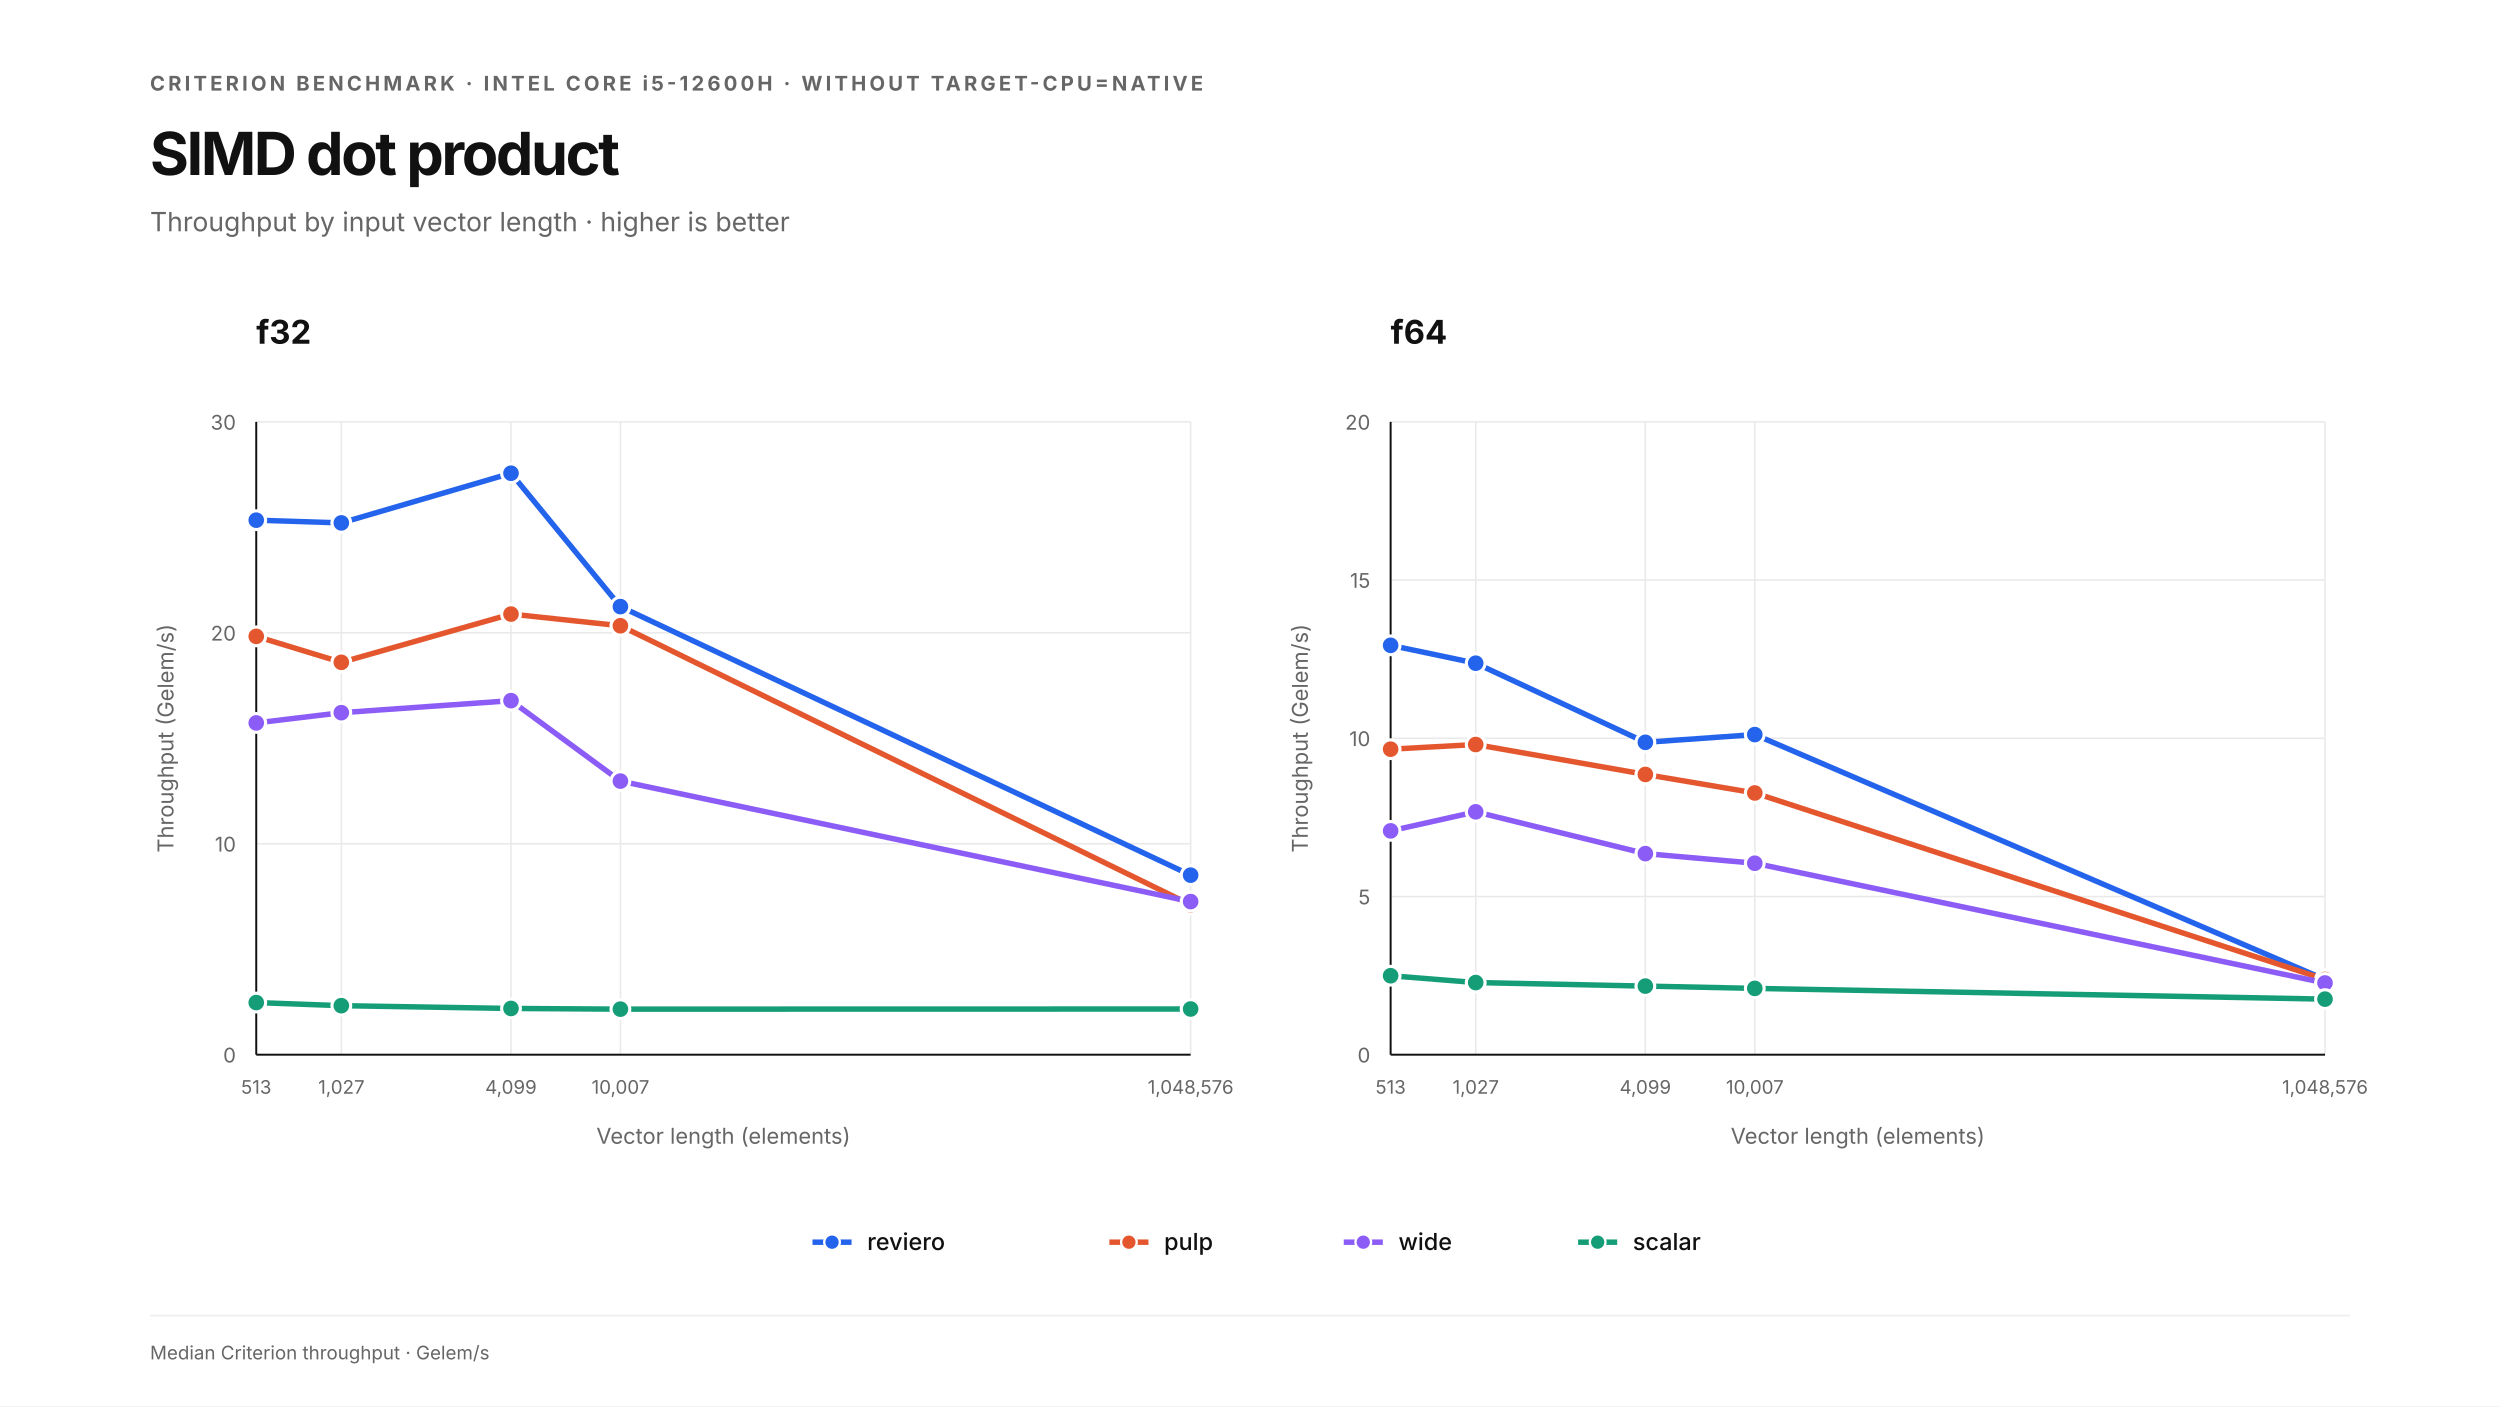
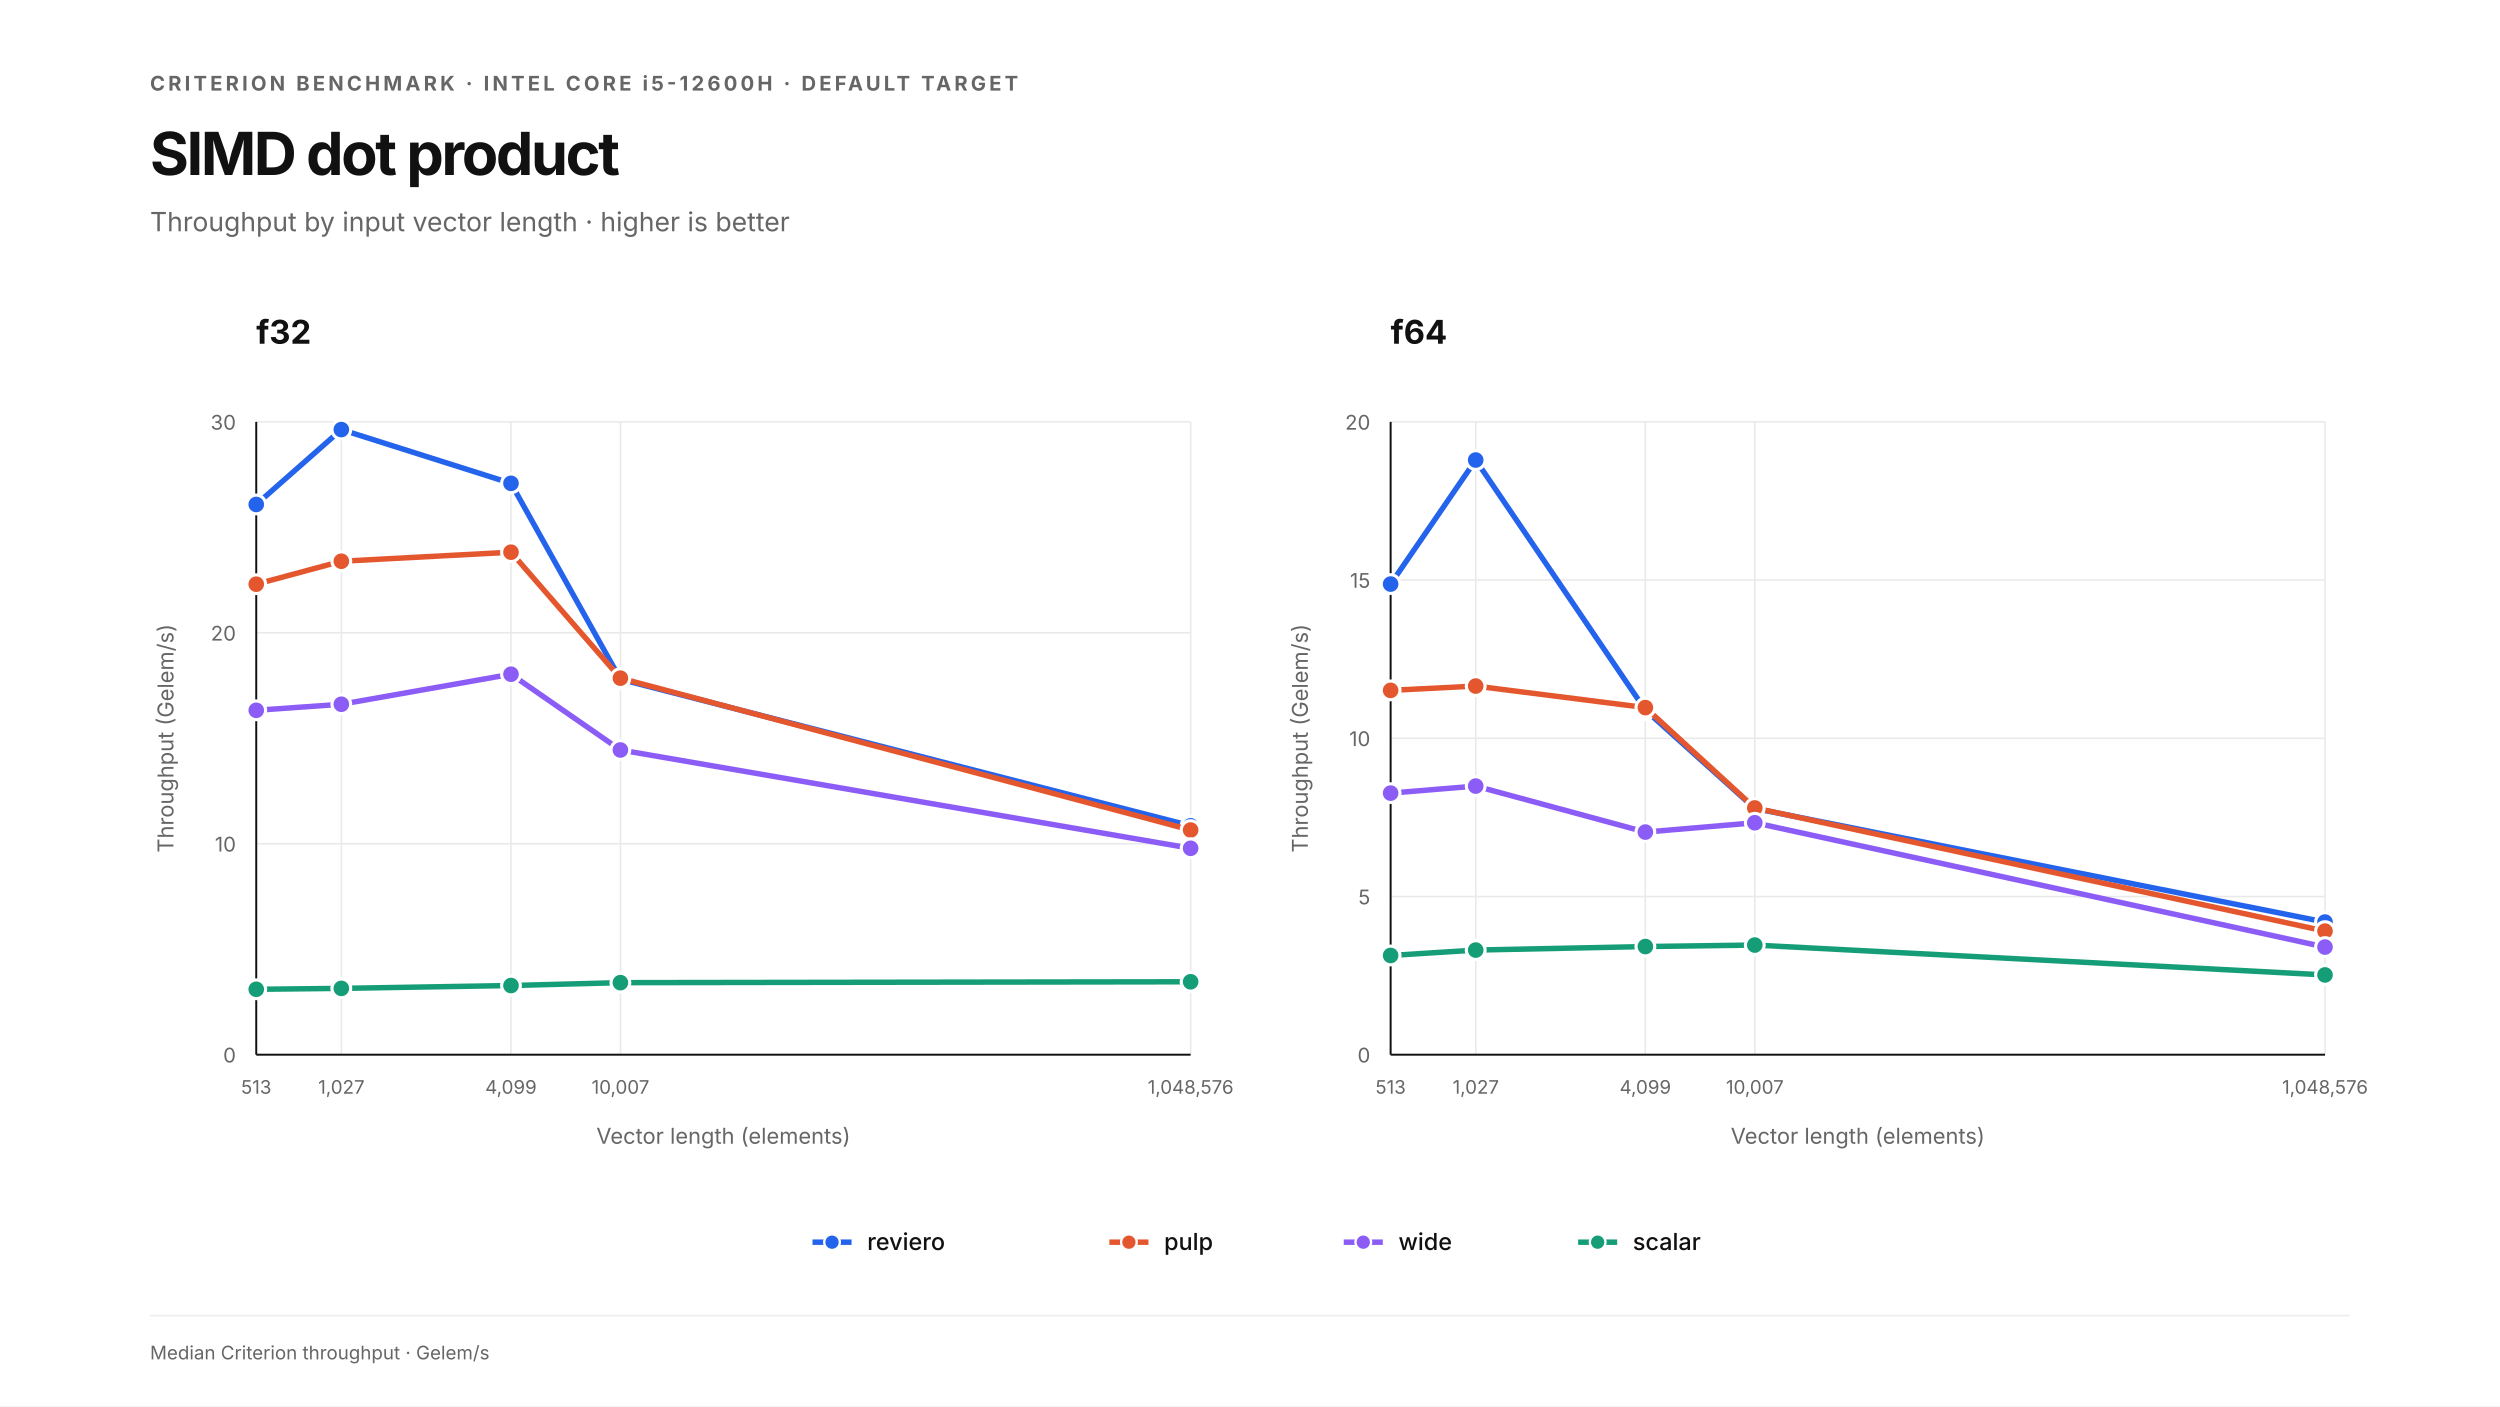
<svg xmlns="http://www.w3.org/2000/svg" width="1600" height="900" viewBox="0 0 1600 900">
  <style>
          text { font-family: Inter, "Segoe UI", Arial, sans-serif; fill: #111; }
          .muted { fill: #666; }
          .grid { stroke: #e9e9e9; stroke-width: 1; }
          .axis { stroke: #111; stroke-width: 1.25; }
        </style>
  <rect width="1600" height="900" fill="#fff" />
-   <text x="96" y="58" font-size="13" font-weight="650" letter-spacing="2" class="muted">CRITERION BENCHMARK · INTEL CORE i5-12600H · WITHOUT TARGET-CPU=NATIVE</text>
+   <text x="96" y="58" font-size="13" font-weight="650" letter-spacing="2" class="muted">CRITERION BENCHMARK · INTEL CORE i5-12600H · DEFAULT TARGET</text>
  <text x="96" y="112" font-size="38" font-weight="700" letter-spacing="-1.5">SIMD dot product</text>
  <text x="96" y="148" font-size="17" class="muted">Throughput by input vector length · higher is better</text>
  <text x="164" y="220" font-size="21" font-weight="700">f32</text>
  <line x1="164" y1="675.0" x2="762" y2="675.0" class="grid" />
  <text x="151" y="680.0" font-size="13" text-anchor="end" class="muted">0</text>
  <line x1="164" y1="540.0" x2="762" y2="540.0" class="grid" />
  <text x="151" y="545.0" font-size="13" text-anchor="end" class="muted">10</text>
  <line x1="164" y1="405.0" x2="762" y2="405.0" class="grid" />
  <text x="151" y="410.0" font-size="13" text-anchor="end" class="muted">20</text>
  <line x1="164" y1="270.0" x2="762" y2="270.0" class="grid" />
  <text x="151" y="275.0" font-size="13" text-anchor="end" class="muted">30</text>
  <line x1="164.0" y1="270" x2="164.0" y2="675" class="grid" />
  <text x="164.0" y="700" font-size="12" text-anchor="middle" class="muted">513</text>
  <line x1="218.5" y1="270" x2="218.5" y2="675" class="grid" />
  <text x="218.5" y="700" font-size="12" text-anchor="middle" class="muted">1,027</text>
  <line x1="327.0" y1="270" x2="327.0" y2="675" class="grid" />
  <text x="327.0" y="700" font-size="12" text-anchor="middle" class="muted">4,099</text>
  <line x1="397.1" y1="270" x2="397.1" y2="675" class="grid" />
  <text x="397.1" y="700" font-size="12" text-anchor="middle" class="muted">10,007</text>
  <line x1="762.0" y1="270" x2="762.0" y2="675" class="grid" />
  <text x="762.0" y="700" font-size="12" text-anchor="middle" class="muted">1,048,576</text>
  <line x1="164" y1="270" x2="164" y2="675" class="axis" />
  <line x1="164" y1="675" x2="762" y2="675" class="axis" />
  <text x="463.0" y="732" font-size="14" text-anchor="middle" class="muted">Vector length (elements)</text>
  <text x="111" y="472.5" font-size="14" text-anchor="middle" class="muted" transform="rotate(-90 111 472.5)">Throughput (Gelem/s)</text>
-   <path d="M 164.00 332.91 L 218.45 334.66 L 327.04 302.87 L 397.06 388.23 L 762.00 560.10" fill="none" stroke="#2463EB" stroke-width="3.5" stroke-linecap="round" stroke-linejoin="round" />
-   <circle class="data-point" cx="164.00" cy="332.91" r="6" fill="#2463EB" stroke="#fff" stroke-width="2" />
-   <circle class="data-point" cx="218.45" cy="334.66" r="6" fill="#2463EB" stroke="#fff" stroke-width="2" />
-   <circle class="data-point" cx="327.04" cy="302.87" r="6" fill="#2463EB" stroke="#fff" stroke-width="2" />
-   <circle class="data-point" cx="397.06" cy="388.23" r="6" fill="#2463EB" stroke="#fff" stroke-width="2" />
-   <circle class="data-point" cx="762.00" cy="560.10" r="6" fill="#2463EB" stroke="#fff" stroke-width="2" />
-   <path d="M 164.00 407.27 L 218.45 423.89 L 327.04 393.01 L 397.06 400.50 L 762.00 579.05" fill="none" stroke="#E4572E" stroke-width="3.5" stroke-linecap="round" stroke-linejoin="round" />
-   <circle class="data-point" cx="164.00" cy="407.27" r="6" fill="#E4572E" stroke="#fff" stroke-width="2" />
-   <circle class="data-point" cx="218.45" cy="423.89" r="6" fill="#E4572E" stroke="#fff" stroke-width="2" />
-   <circle class="data-point" cx="327.04" cy="393.01" r="6" fill="#E4572E" stroke="#fff" stroke-width="2" />
-   <circle class="data-point" cx="397.06" cy="400.50" r="6" fill="#E4572E" stroke="#fff" stroke-width="2" />
-   <circle class="data-point" cx="762.00" cy="579.05" r="6" fill="#E4572E" stroke="#fff" stroke-width="2" />
-   <path d="M 164.00 462.67 L 218.45 456.11 L 327.04 448.42 L 397.06 499.90 L 762.00 577.01" fill="none" stroke="#8B5CF6" stroke-width="3.5" stroke-linecap="round" stroke-linejoin="round" />
-   <circle class="data-point" cx="164.00" cy="462.67" r="6" fill="#8B5CF6" stroke="#fff" stroke-width="2" />
-   <circle class="data-point" cx="218.45" cy="456.11" r="6" fill="#8B5CF6" stroke="#fff" stroke-width="2" />
-   <circle class="data-point" cx="327.04" cy="448.42" r="6" fill="#8B5CF6" stroke="#fff" stroke-width="2" />
-   <circle class="data-point" cx="397.06" cy="499.90" r="6" fill="#8B5CF6" stroke="#fff" stroke-width="2" />
-   <circle class="data-point" cx="762.00" cy="577.01" r="6" fill="#8B5CF6" stroke="#fff" stroke-width="2" />
-   <path d="M 164.00 641.64 L 218.45 643.63 L 327.04 645.41 L 397.06 645.85 L 762.00 645.76" fill="none" stroke="#159D78" stroke-width="3.5" stroke-linecap="round" stroke-linejoin="round" />
-   <circle class="data-point" cx="164.00" cy="641.64" r="6" fill="#159D78" stroke="#fff" stroke-width="2" />
-   <circle class="data-point" cx="218.45" cy="643.63" r="6" fill="#159D78" stroke="#fff" stroke-width="2" />
-   <circle class="data-point" cx="327.04" cy="645.41" r="6" fill="#159D78" stroke="#fff" stroke-width="2" />
-   <circle class="data-point" cx="397.06" cy="645.85" r="6" fill="#159D78" stroke="#fff" stroke-width="2" />
-   <circle class="data-point" cx="762.00" cy="645.76" r="6" fill="#159D78" stroke="#fff" stroke-width="2" />
+   <path d="M 164.00 322.85 L 218.45 274.93 L 327.04 309.33 L 397.06 434.74 L 762.00 528.51" fill="none" stroke="#2463EB" stroke-width="3.5" stroke-linecap="round" stroke-linejoin="round" />
+   <circle class="data-point" cx="164.00" cy="322.85" r="6" fill="#2463EB" stroke="#fff" stroke-width="2" />
+   <circle class="data-point" cx="218.45" cy="274.93" r="6" fill="#2463EB" stroke="#fff" stroke-width="2" />
+   <circle class="data-point" cx="327.04" cy="309.33" r="6" fill="#2463EB" stroke="#fff" stroke-width="2" />
+   <circle class="data-point" cx="397.06" cy="434.74" r="6" fill="#2463EB" stroke="#fff" stroke-width="2" />
+   <circle class="data-point" cx="762.00" cy="528.51" r="6" fill="#2463EB" stroke="#fff" stroke-width="2" />
+   <path d="M 164.00 373.88 L 218.45 359.19 L 327.04 353.40 L 397.06 434.02 L 762.00 531.23" fill="none" stroke="#E4572E" stroke-width="3.5" stroke-linecap="round" stroke-linejoin="round" />
+   <circle class="data-point" cx="164.00" cy="373.88" r="6" fill="#E4572E" stroke="#fff" stroke-width="2" />
+   <circle class="data-point" cx="218.45" cy="359.19" r="6" fill="#E4572E" stroke="#fff" stroke-width="2" />
+   <circle class="data-point" cx="327.04" cy="353.40" r="6" fill="#E4572E" stroke="#fff" stroke-width="2" />
+   <circle class="data-point" cx="397.06" cy="434.02" r="6" fill="#E4572E" stroke="#fff" stroke-width="2" />
+   <circle class="data-point" cx="762.00" cy="531.23" r="6" fill="#E4572E" stroke="#fff" stroke-width="2" />
+   <path d="M 164.00 454.60 L 218.45 450.72 L 327.04 431.50 L 397.06 479.99 L 762.00 542.91" fill="none" stroke="#8B5CF6" stroke-width="3.5" stroke-linecap="round" stroke-linejoin="round" />
+   <circle class="data-point" cx="164.00" cy="454.60" r="6" fill="#8B5CF6" stroke="#fff" stroke-width="2" />
+   <circle class="data-point" cx="218.45" cy="450.72" r="6" fill="#8B5CF6" stroke="#fff" stroke-width="2" />
+   <circle class="data-point" cx="327.04" cy="431.50" r="6" fill="#8B5CF6" stroke="#fff" stroke-width="2" />
+   <circle class="data-point" cx="397.06" cy="479.99" r="6" fill="#8B5CF6" stroke="#fff" stroke-width="2" />
+   <circle class="data-point" cx="762.00" cy="542.91" r="6" fill="#8B5CF6" stroke="#fff" stroke-width="2" />
+   <path d="M 164.00 633.15 L 218.45 632.56 L 327.04 630.74 L 397.06 628.90 L 762.00 628.34" fill="none" stroke="#159D78" stroke-width="3.5" stroke-linecap="round" stroke-linejoin="round" />
+   <circle class="data-point" cx="164.00" cy="633.15" r="6" fill="#159D78" stroke="#fff" stroke-width="2" />
+   <circle class="data-point" cx="218.45" cy="632.56" r="6" fill="#159D78" stroke="#fff" stroke-width="2" />
+   <circle class="data-point" cx="327.04" cy="630.74" r="6" fill="#159D78" stroke="#fff" stroke-width="2" />
+   <circle class="data-point" cx="397.06" cy="628.90" r="6" fill="#159D78" stroke="#fff" stroke-width="2" />
+   <circle class="data-point" cx="762.00" cy="628.34" r="6" fill="#159D78" stroke="#fff" stroke-width="2" />
  <text x="890" y="220" font-size="21" font-weight="700">f64</text>
  <line x1="890" y1="675.0" x2="1488" y2="675.0" class="grid" />
  <text x="877" y="680.0" font-size="13" text-anchor="end" class="muted">0</text>
  <line x1="890" y1="573.8" x2="1488" y2="573.8" class="grid" />
  <text x="877" y="578.8" font-size="13" text-anchor="end" class="muted">5</text>
  <line x1="890" y1="472.5" x2="1488" y2="472.5" class="grid" />
  <text x="877" y="477.5" font-size="13" text-anchor="end" class="muted">10</text>
  <line x1="890" y1="371.2" x2="1488" y2="371.2" class="grid" />
  <text x="877" y="376.2" font-size="13" text-anchor="end" class="muted">15</text>
  <line x1="890" y1="270.0" x2="1488" y2="270.0" class="grid" />
  <text x="877" y="275.0" font-size="13" text-anchor="end" class="muted">20</text>
  <line x1="890.0" y1="270" x2="890.0" y2="675" class="grid" />
  <text x="890.0" y="700" font-size="12" text-anchor="middle" class="muted">513</text>
  <line x1="944.5" y1="270" x2="944.5" y2="675" class="grid" />
  <text x="944.5" y="700" font-size="12" text-anchor="middle" class="muted">1,027</text>
  <line x1="1053.0" y1="270" x2="1053.0" y2="675" class="grid" />
  <text x="1053.0" y="700" font-size="12" text-anchor="middle" class="muted">4,099</text>
  <line x1="1123.1" y1="270" x2="1123.1" y2="675" class="grid" />
  <text x="1123.1" y="700" font-size="12" text-anchor="middle" class="muted">10,007</text>
  <line x1="1488.0" y1="270" x2="1488.0" y2="675" class="grid" />
  <text x="1488.0" y="700" font-size="12" text-anchor="middle" class="muted">1,048,576</text>
  <line x1="890" y1="270" x2="890" y2="675" class="axis" />
  <line x1="890" y1="675" x2="1488" y2="675" class="axis" />
  <text x="1189.0" y="732" font-size="14" text-anchor="middle" class="muted">Vector length (elements)</text>
  <text x="837" y="472.5" font-size="14" text-anchor="middle" class="muted" transform="rotate(-90 837 472.5)">Throughput (Gelem/s)</text>
-   <path d="M 890.00 413.01 L 944.45 424.45 L 1053.04 475.09 L 1123.06 470.13 L 1488.00 626.86" fill="none" stroke="#2463EB" stroke-width="3.5" stroke-linecap="round" stroke-linejoin="round" />
-   <circle class="data-point" cx="890.00" cy="413.01" r="6" fill="#2463EB" stroke="#fff" stroke-width="2" />
-   <circle class="data-point" cx="944.45" cy="424.45" r="6" fill="#2463EB" stroke="#fff" stroke-width="2" />
-   <circle class="data-point" cx="1053.04" cy="475.09" r="6" fill="#2463EB" stroke="#fff" stroke-width="2" />
-   <circle class="data-point" cx="1123.06" cy="470.13" r="6" fill="#2463EB" stroke="#fff" stroke-width="2" />
-   <circle class="data-point" cx="1488.00" cy="626.86" r="6" fill="#2463EB" stroke="#fff" stroke-width="2" />
-   <path d="M 890.00 479.48 L 944.45 476.49 L 1053.04 495.65 L 1123.06 507.50 L 1488.00 626.86" fill="none" stroke="#E4572E" stroke-width="3.5" stroke-linecap="round" stroke-linejoin="round" />
-   <circle class="data-point" cx="890.00" cy="479.48" r="6" fill="#E4572E" stroke="#fff" stroke-width="2" />
-   <circle class="data-point" cx="944.45" cy="476.49" r="6" fill="#E4572E" stroke="#fff" stroke-width="2" />
-   <circle class="data-point" cx="1053.04" cy="495.65" r="6" fill="#E4572E" stroke="#fff" stroke-width="2" />
-   <circle class="data-point" cx="1123.06" cy="507.50" r="6" fill="#E4572E" stroke="#fff" stroke-width="2" />
-   <circle class="data-point" cx="1488.00" cy="626.86" r="6" fill="#E4572E" stroke="#fff" stroke-width="2" />
-   <path d="M 890.00 531.75 L 944.45 519.56 L 1053.04 546.32 L 1123.06 552.47 L 1488.00 629.11" fill="none" stroke="#8B5CF6" stroke-width="3.5" stroke-linecap="round" stroke-linejoin="round" />
-   <circle class="data-point" cx="890.00" cy="531.75" r="6" fill="#8B5CF6" stroke="#fff" stroke-width="2" />
-   <circle class="data-point" cx="944.45" cy="519.56" r="6" fill="#8B5CF6" stroke="#fff" stroke-width="2" />
-   <circle class="data-point" cx="1053.04" cy="546.32" r="6" fill="#8B5CF6" stroke="#fff" stroke-width="2" />
-   <circle class="data-point" cx="1123.06" cy="552.47" r="6" fill="#8B5CF6" stroke="#fff" stroke-width="2" />
-   <circle class="data-point" cx="1488.00" cy="629.11" r="6" fill="#8B5CF6" stroke="#fff" stroke-width="2" />
-   <path d="M 890.00 624.47 L 944.45 628.84 L 1053.04 631.10 L 1123.06 632.57 L 1488.00 639.44" fill="none" stroke="#159D78" stroke-width="3.5" stroke-linecap="round" stroke-linejoin="round" />
-   <circle class="data-point" cx="890.00" cy="624.47" r="6" fill="#159D78" stroke="#fff" stroke-width="2" />
-   <circle class="data-point" cx="944.45" cy="628.84" r="6" fill="#159D78" stroke="#fff" stroke-width="2" />
-   <circle class="data-point" cx="1053.04" cy="631.10" r="6" fill="#159D78" stroke="#fff" stroke-width="2" />
-   <circle class="data-point" cx="1123.06" cy="632.57" r="6" fill="#159D78" stroke="#fff" stroke-width="2" />
-   <circle class="data-point" cx="1488.00" cy="639.44" r="6" fill="#159D78" stroke="#fff" stroke-width="2" />
+   <path d="M 890.00 373.80 L 944.45 294.42 L 1053.04 454.44 L 1123.06 517.42 L 1488.00 590.12" fill="none" stroke="#2463EB" stroke-width="3.5" stroke-linecap="round" stroke-linejoin="round" />
+   <circle class="data-point" cx="890.00" cy="373.80" r="6" fill="#2463EB" stroke="#fff" stroke-width="2" />
+   <circle class="data-point" cx="944.45" cy="294.42" r="6" fill="#2463EB" stroke="#fff" stroke-width="2" />
+   <circle class="data-point" cx="1053.04" cy="454.44" r="6" fill="#2463EB" stroke="#fff" stroke-width="2" />
+   <circle class="data-point" cx="1123.06" cy="517.42" r="6" fill="#2463EB" stroke="#fff" stroke-width="2" />
+   <circle class="data-point" cx="1488.00" cy="590.12" r="6" fill="#2463EB" stroke="#fff" stroke-width="2" />
+   <path d="M 890.00 441.84 L 944.45 439.07 L 1053.04 452.86 L 1123.06 517.09 L 1488.00 595.91" fill="none" stroke="#E4572E" stroke-width="3.5" stroke-linecap="round" stroke-linejoin="round" />
+   <circle class="data-point" cx="890.00" cy="441.84" r="6" fill="#E4572E" stroke="#fff" stroke-width="2" />
+   <circle class="data-point" cx="944.45" cy="439.07" r="6" fill="#E4572E" stroke="#fff" stroke-width="2" />
+   <circle class="data-point" cx="1053.04" cy="452.86" r="6" fill="#E4572E" stroke="#fff" stroke-width="2" />
+   <circle class="data-point" cx="1123.06" cy="517.09" r="6" fill="#E4572E" stroke="#fff" stroke-width="2" />
+   <circle class="data-point" cx="1488.00" cy="595.91" r="6" fill="#E4572E" stroke="#fff" stroke-width="2" />
+   <path d="M 890.00 507.60 L 944.45 503.08 L 1053.04 532.53 L 1123.06 526.56 L 1488.00 606.12" fill="none" stroke="#8B5CF6" stroke-width="3.5" stroke-linecap="round" stroke-linejoin="round" />
+   <circle class="data-point" cx="890.00" cy="507.60" r="6" fill="#8B5CF6" stroke="#fff" stroke-width="2" />
+   <circle class="data-point" cx="944.45" cy="503.08" r="6" fill="#8B5CF6" stroke="#fff" stroke-width="2" />
+   <circle class="data-point" cx="1053.04" cy="532.53" r="6" fill="#8B5CF6" stroke="#fff" stroke-width="2" />
+   <circle class="data-point" cx="1123.06" cy="526.56" r="6" fill="#8B5CF6" stroke="#fff" stroke-width="2" />
+   <circle class="data-point" cx="1488.00" cy="606.12" r="6" fill="#8B5CF6" stroke="#fff" stroke-width="2" />
+   <path d="M 890.00 611.50 L 944.45 608.05 L 1053.04 605.79 L 1123.06 604.83 L 1488.00 623.96" fill="none" stroke="#159D78" stroke-width="3.5" stroke-linecap="round" stroke-linejoin="round" />
+   <circle class="data-point" cx="890.00" cy="611.50" r="6" fill="#159D78" stroke="#fff" stroke-width="2" />
+   <circle class="data-point" cx="944.45" cy="608.05" r="6" fill="#159D78" stroke="#fff" stroke-width="2" />
+   <circle class="data-point" cx="1053.04" cy="605.79" r="6" fill="#159D78" stroke="#fff" stroke-width="2" />
+   <circle class="data-point" cx="1123.06" cy="604.83" r="6" fill="#159D78" stroke="#fff" stroke-width="2" />
+   <circle class="data-point" cx="1488.00" cy="623.96" r="6" fill="#159D78" stroke="#fff" stroke-width="2" />
  <line x1="520" y1="795" x2="545" y2="795" stroke="#2463EB" stroke-width="3.5" />
  <circle cx="532.5" cy="795" r="5" fill="#2463EB" stroke="#fff" stroke-width="1.5" />
  <text x="555" y="800" font-size="15" font-weight="550">reviero</text>
  <line x1="710" y1="795" x2="735" y2="795" stroke="#E4572E" stroke-width="3.5" />
  <circle cx="722.5" cy="795" r="5" fill="#E4572E" stroke="#fff" stroke-width="1.5" />
  <text x="745" y="800" font-size="15" font-weight="550">pulp</text>
  <line x1="860" y1="795" x2="885" y2="795" stroke="#8B5CF6" stroke-width="3.5" />
  <circle cx="872.5" cy="795" r="5" fill="#8B5CF6" stroke="#fff" stroke-width="1.5" />
  <text x="895" y="800" font-size="15" font-weight="550">wide</text>
  <line x1="1010" y1="795" x2="1035" y2="795" stroke="#159D78" stroke-width="3.5" />
  <circle cx="1022.5" cy="795" r="5" fill="#159D78" stroke="#fff" stroke-width="1.5" />
  <text x="1045" y="800" font-size="15" font-weight="550">scalar</text>
  <line x1="96" y1="842" x2="1504" y2="842" stroke="#eee" />
  <text x="96" y="870" font-size="12" class="muted">Median Criterion throughput · Gelem/s</text>
</svg>
